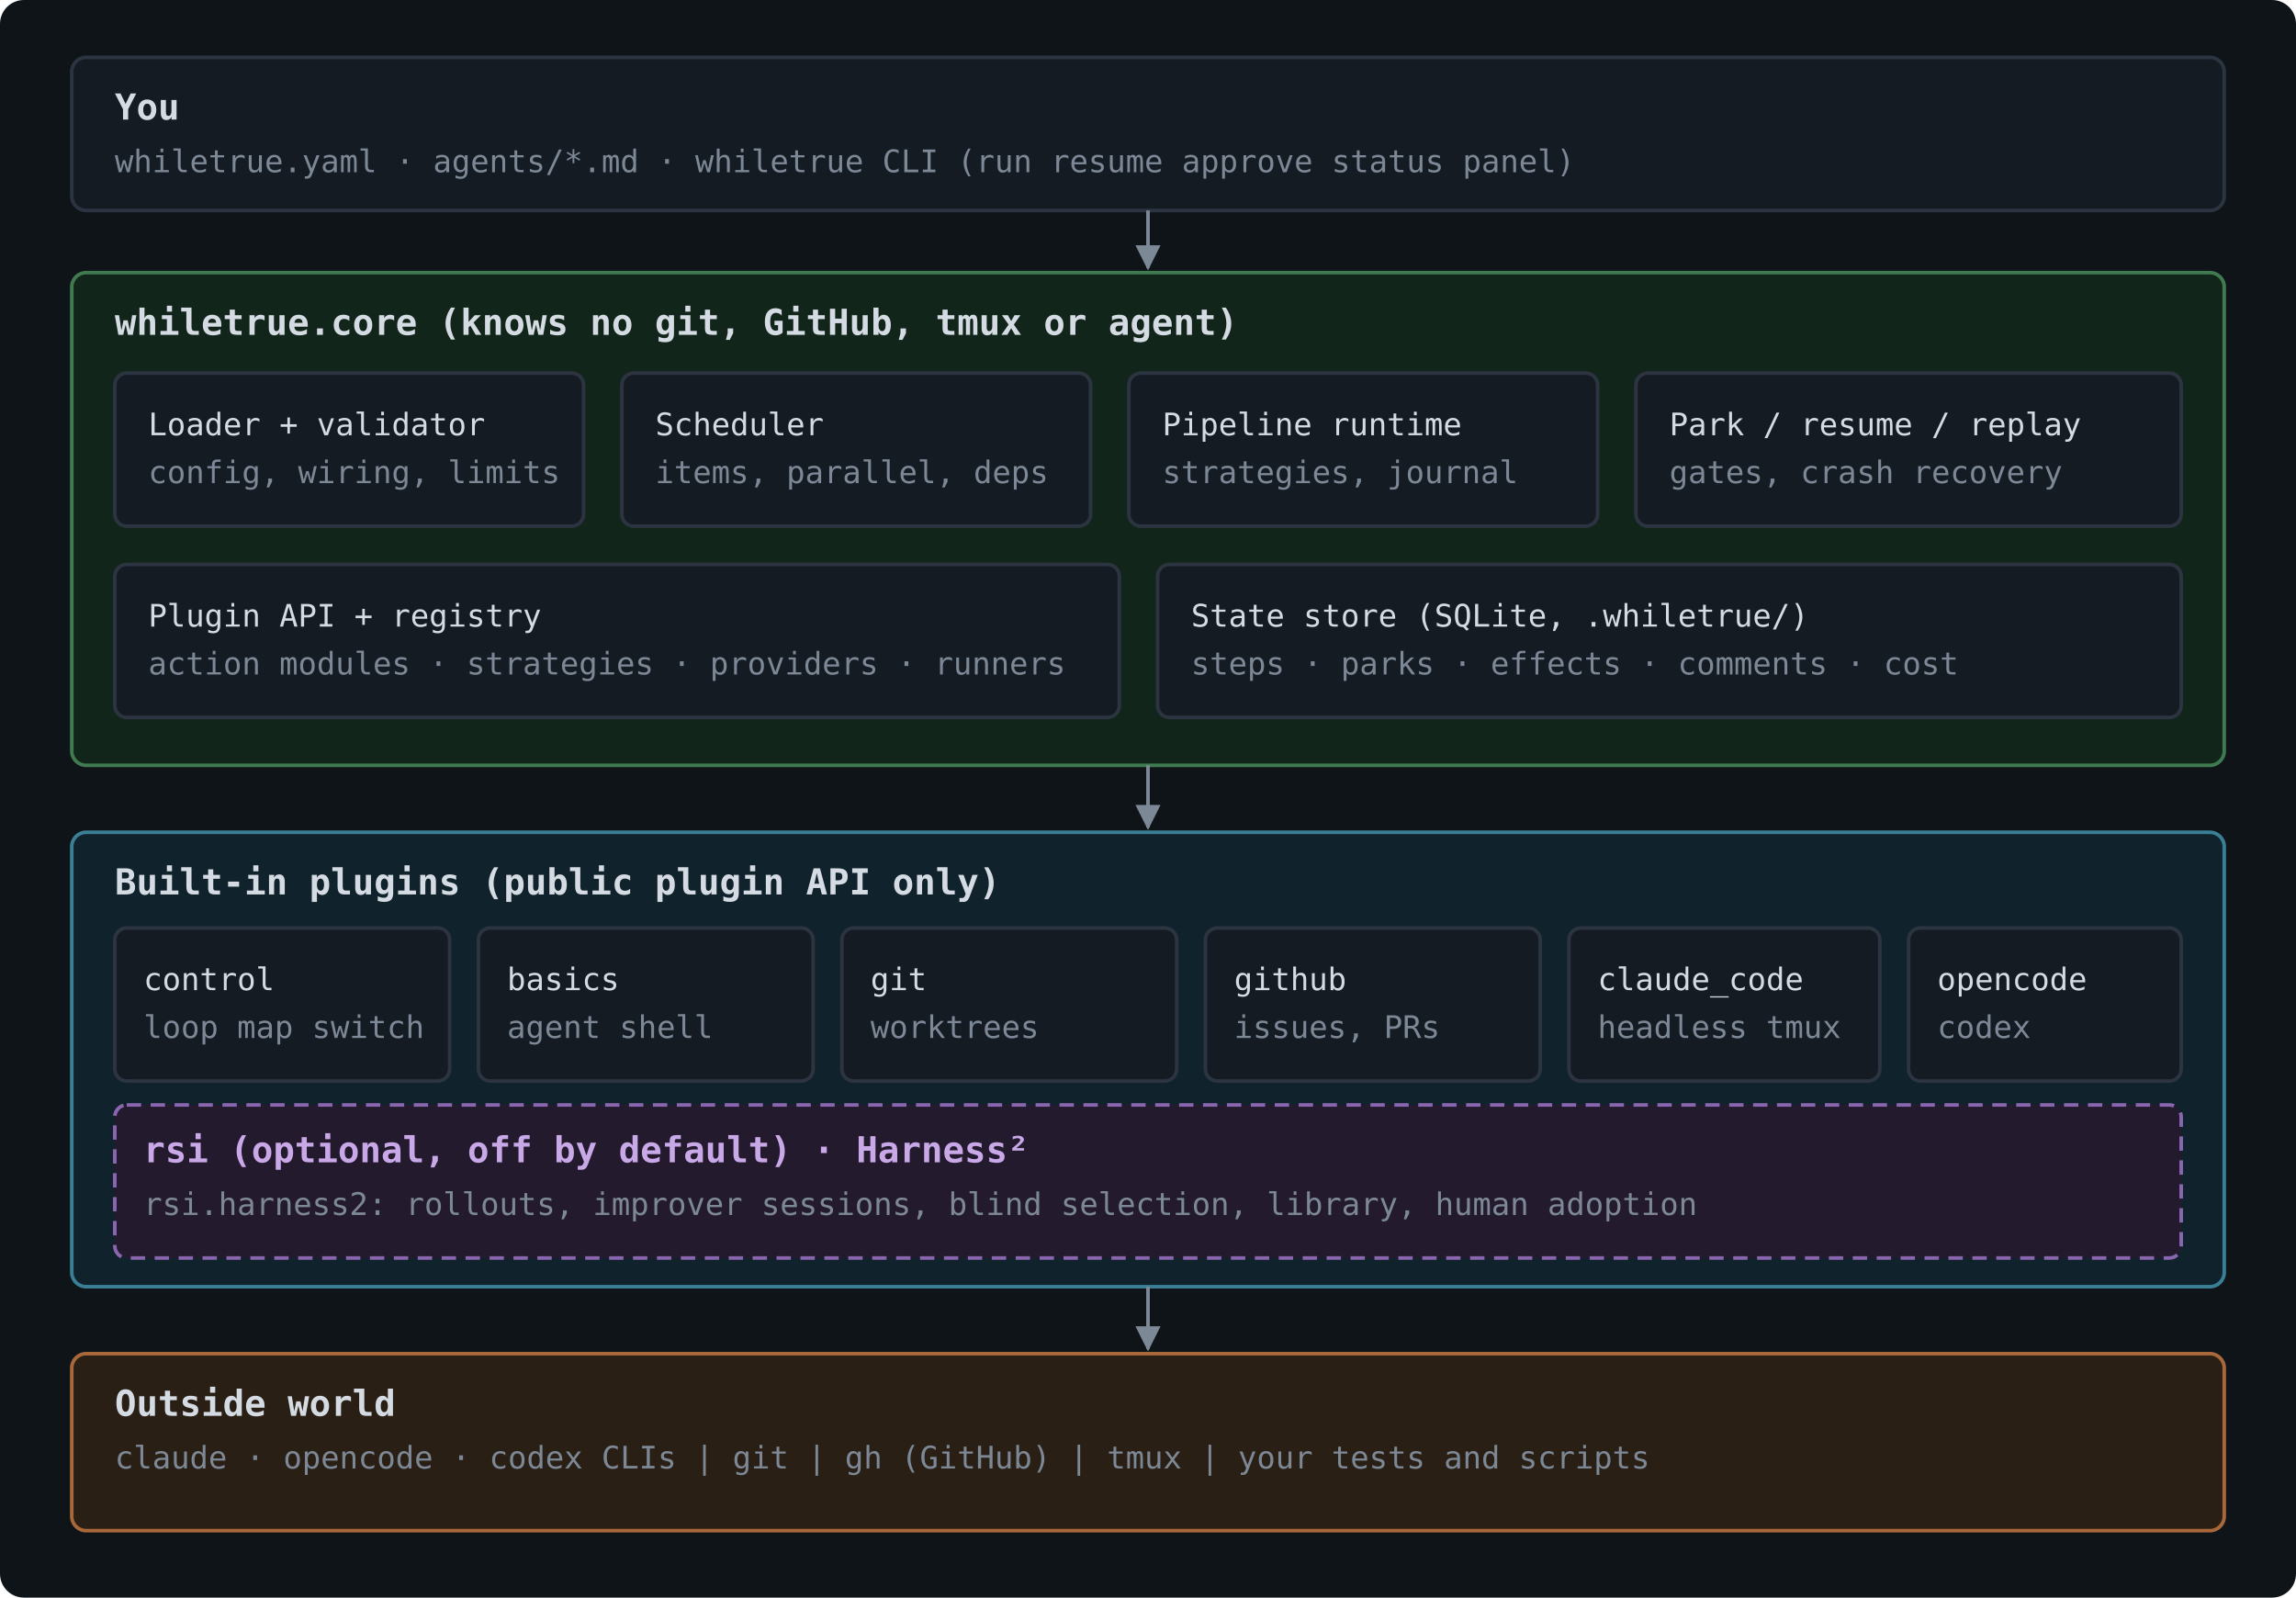
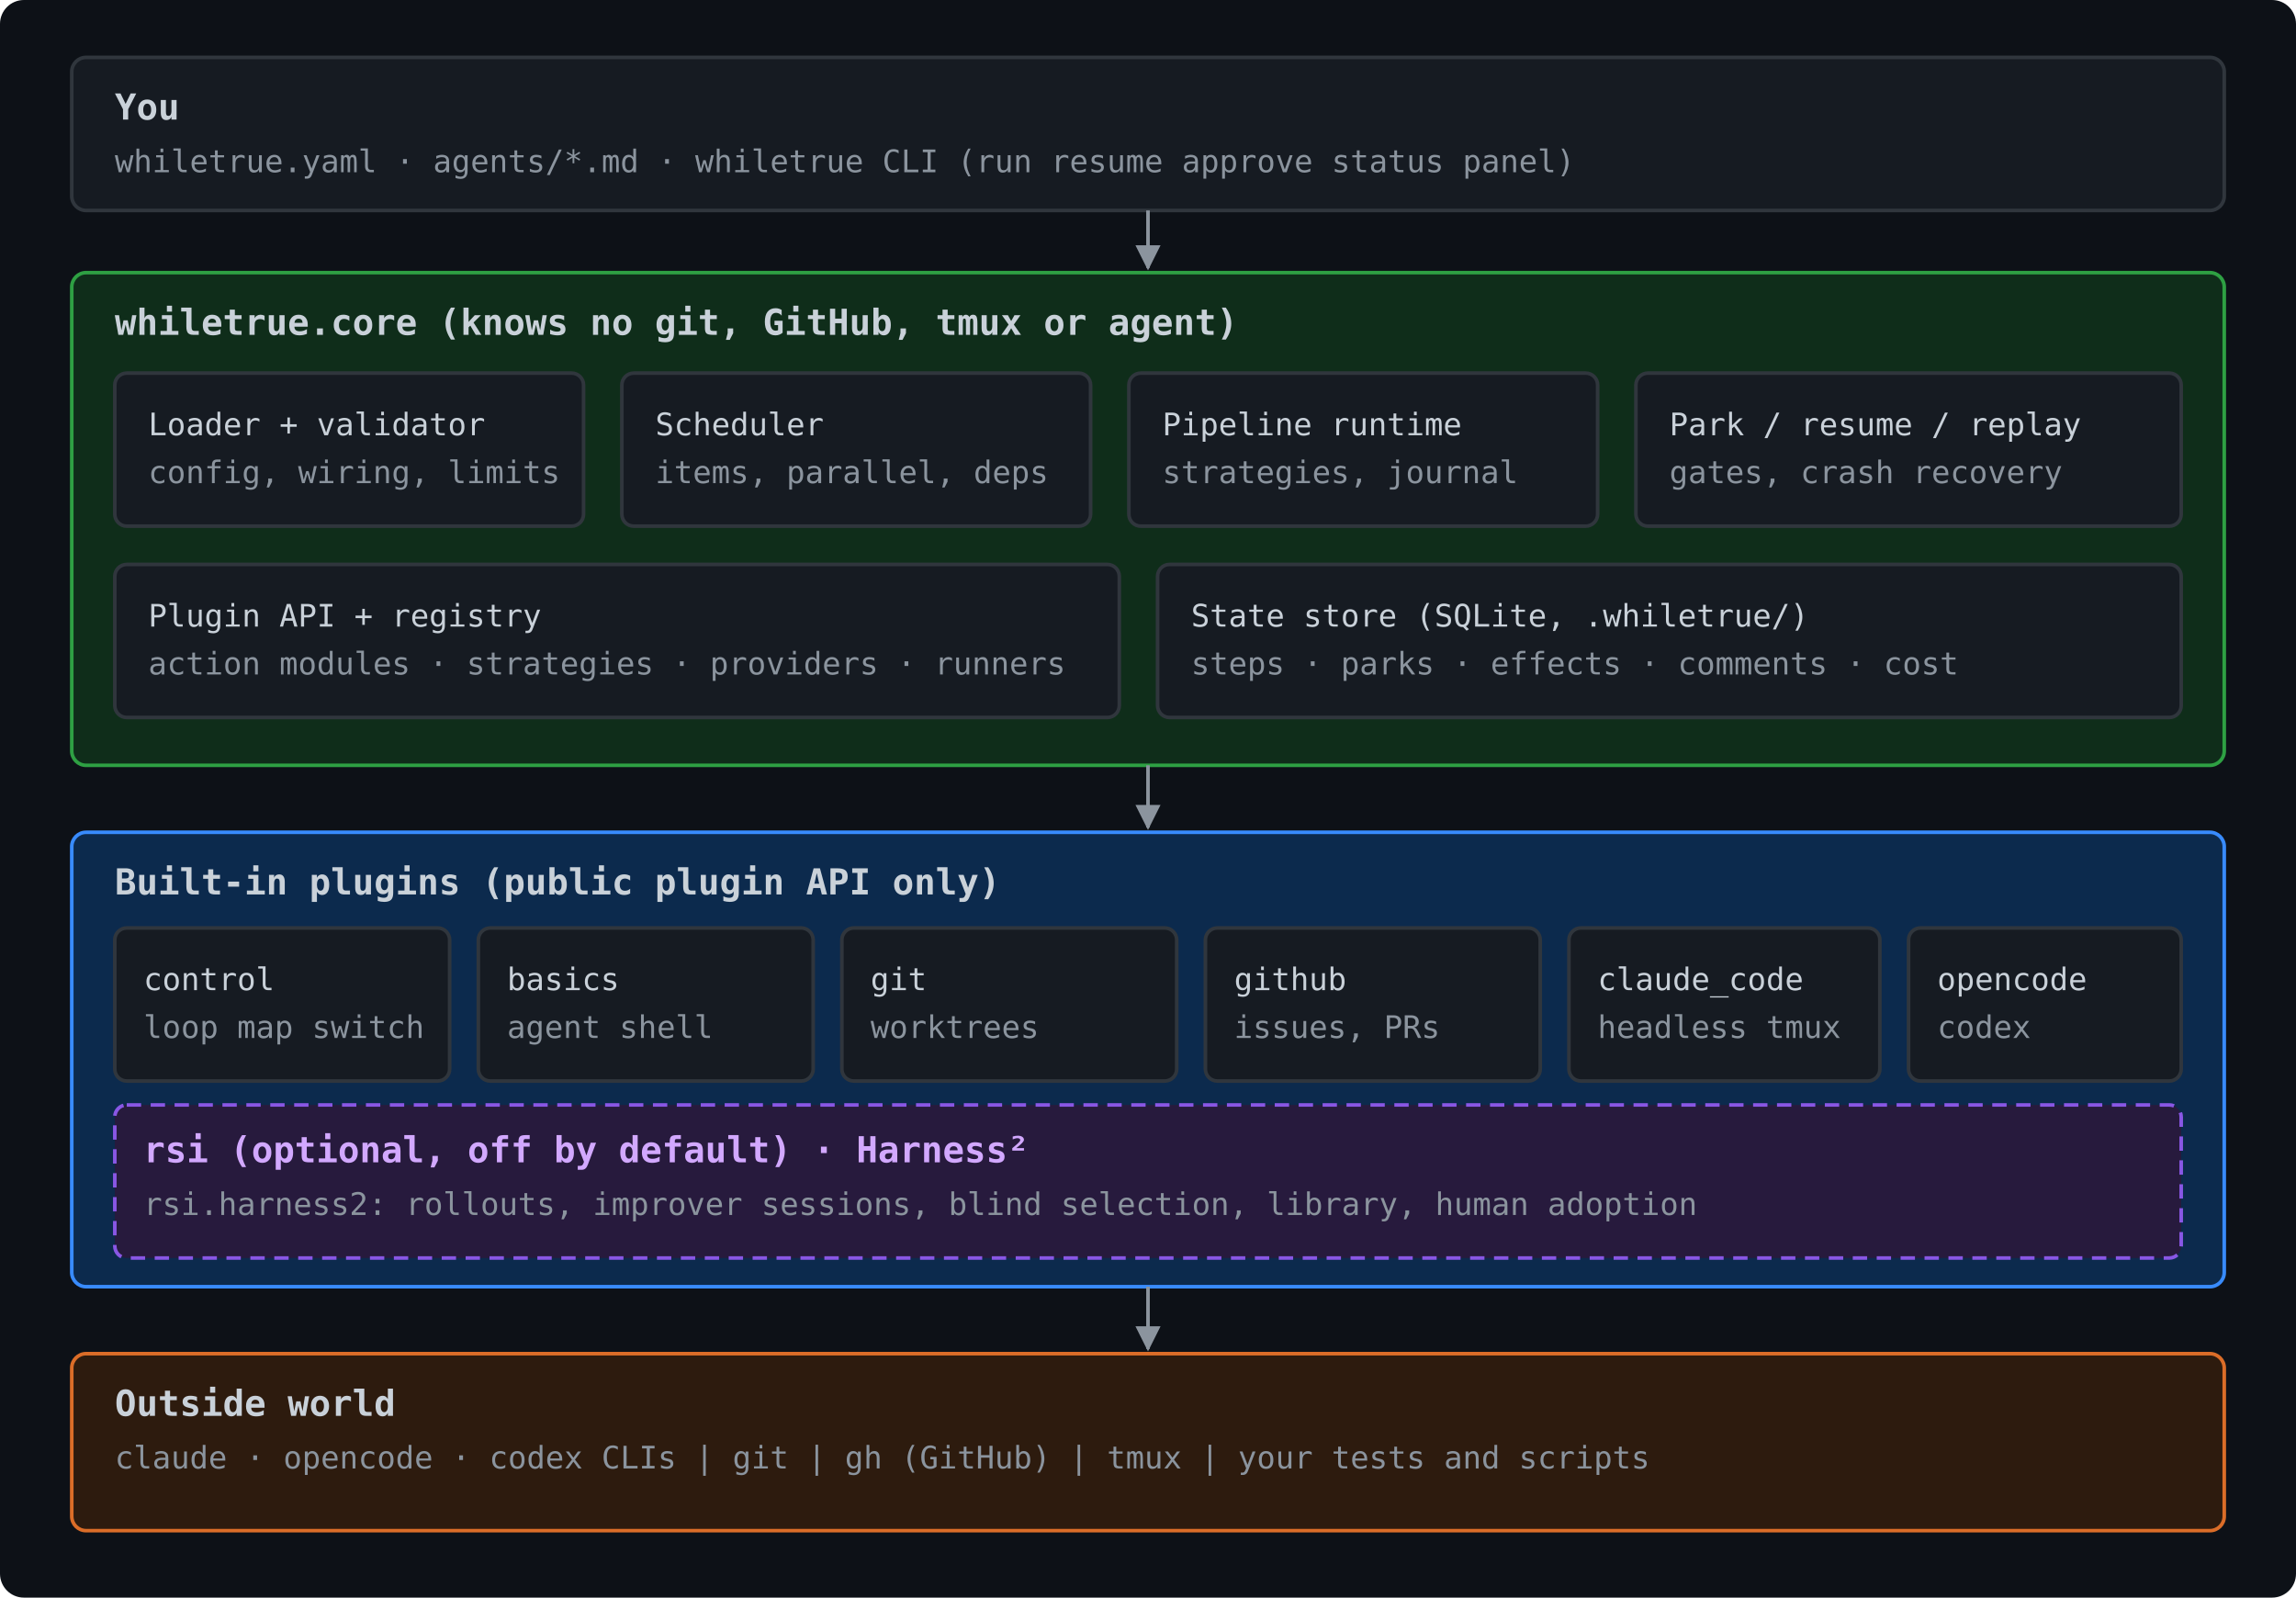
<svg xmlns="http://www.w3.org/2000/svg" viewBox="0 0 960 668" width="960" height="668" role="img" aria-label="whiletrue architecture: CLI and whiletrue.yaml feed the core engine, which uses plugins to drive agent CLIs, git, GitHub and tmux, with state in SQLite">
  <style>
-     text{font:13px ui-monospace,SFMono-Regular,Menlo,Consolas,'DejaVu Sans Mono',monospace;fill:#d5dbe3}
-     .t{font-size:15px;font-weight:700}.d{fill:#7d8896}.b{fill:#151b23;stroke:#2b3440;stroke-width:1.5}
-     .g{fill:#12251a;stroke:#3f7a50;stroke-width:1.5}.c{fill:#10222b;stroke:#3a7f96;stroke-width:1.5}.o{fill:#2a1f14;stroke:#a8683a;stroke-width:1.5}
-     .l{stroke:#7d8896;stroke-width:1.5;fill:none;marker-end:url(#a)}
+     text{font:13px ui-monospace,SFMono-Regular,Menlo,Consolas,'DejaVu Sans Mono',monospace;fill:#c9d1d9}
+     .t{font-size:15px;font-weight:700}.d{fill:#8b949e}.b{fill:#161b22;stroke:#30363d;stroke-width:1.5}
+     .g{fill:#0f2d1a;stroke:#2ea043;stroke-width:1.5}.c{fill:#0c2a4d;stroke:#388bfd;stroke-width:1.5}.o{fill:#2d1b0e;stroke:#db6d28;stroke-width:1.5}
+     .l{stroke:#8b949e;stroke-width:1.5;fill:none;marker-end:url(#a)}
  </style>
  <defs>
    <marker id="a" viewBox="0 0 10 10" refX="9" refY="5" markerWidth="7" markerHeight="7" orient="auto">
-       <path d="M0 0L10 5L0 10z" fill="#7d8896" />
+       <path d="M0 0L10 5L0 10z" fill="#8b949e" />
    </marker>
  </defs>
-   <rect width="960" height="668" rx="10" fill="#0f1419" />
+   <rect width="960" height="668" rx="10" fill="#0d1117" />
  <rect class="b" x="30" y="24" width="900" height="64" rx="6" />
  <text class="t" x="48" y="50">You</text>
  <text class="d" x="48" y="72">whiletrue.yaml · agents/*.md · whiletrue CLI (run resume approve status panel)</text>
  <path class="l" d="M480 88V112" />
  <rect class="g" x="30" y="114" width="900" height="206" rx="6" />
  <text class="t" x="48" y="140">whiletrue.core  (knows no git, GitHub, tmux or agent)</text>
  <rect class="b" x="48" y="156" width="196" height="64" rx="5" />
  <text x="62" y="182">Loader + validator</text>
  <text class="d" x="62" y="202">config, wiring, limits</text>
  <rect class="b" x="260" y="156" width="196" height="64" rx="5" />
  <text x="274" y="182">Scheduler</text>
  <text class="d" x="274" y="202">items, parallel, deps</text>
  <rect class="b" x="472" y="156" width="196" height="64" rx="5" />
  <text x="486" y="182">Pipeline runtime</text>
  <text class="d" x="486" y="202">strategies, journal</text>
  <rect class="b" x="684" y="156" width="228" height="64" rx="5" />
  <text x="698" y="182">Park / resume / replay</text>
  <text class="d" x="698" y="202">gates, crash recovery</text>
  <rect class="b" x="48" y="236" width="420" height="64" rx="5" />
  <text x="62" y="262">Plugin API + registry</text>
  <text class="d" x="62" y="282">action modules · strategies · providers · runners</text>
  <rect class="b" x="484" y="236" width="428" height="64" rx="5" />
  <text x="498" y="262">State store (SQLite, .whiletrue/)</text>
  <text class="d" x="498" y="282">steps · parks · effects · comments · cost</text>
  <path class="l" d="M480 320V346" />
  <rect class="c" x="30" y="348" width="900" height="190" rx="6" />
  <text class="t" x="48" y="374">Built-in plugins  (public plugin API only)</text>
  <rect class="b" x="48" y="388" width="140" height="64" rx="5" />
  <text x="60" y="414">control</text>
  <text class="d" x="60" y="434">loop map switch</text>
  <rect class="b" x="200" y="388" width="140" height="64" rx="5" />
  <text x="212" y="414">basics</text>
  <text class="d" x="212" y="434">agent shell</text>
  <rect class="b" x="352" y="388" width="140" height="64" rx="5" />
  <text x="364" y="414">git</text>
  <text class="d" x="364" y="434">worktrees</text>
  <rect class="b" x="504" y="388" width="140" height="64" rx="5" />
  <text x="516" y="414">github</text>
  <text class="d" x="516" y="434">issues, PRs</text>
  <rect class="b" x="656" y="388" width="130" height="64" rx="5" />
  <text x="668" y="414">claude_code</text>
  <text class="d" x="668" y="434">headless tmux</text>
  <rect class="b" x="798" y="388" width="114" height="64" rx="5" />
  <text x="810" y="414">opencode</text>
  <text class="d" x="810" y="434">codex</text>
-   <rect x="48" y="462" width="864" height="64" rx="5" fill="#241a2e" stroke="#8b66b0" stroke-width="1.5" stroke-dasharray="6 4" />
-   <text class="t" x="60" y="486" style="fill:#c9a8e8">rsi (optional, off by default) · Harness²</text>
+   <rect x="48" y="462" width="864" height="64" rx="5" fill="#271a3d" stroke="#8957e5" stroke-width="1.5" stroke-dasharray="6 4" />
+   <text class="t" x="60" y="486" style="fill:#d2a8ff">rsi (optional, off by default) · Harness²</text>
  <text class="d" x="60" y="508">rsi.harness2: rollouts, improver sessions, blind selection, library, human adoption</text>
  <path class="l" d="M480 538V564" />
  <rect class="o" x="30" y="566" width="900" height="74" rx="6" />
  <text class="t" x="48" y="592">Outside world</text>
  <text class="d" x="48" y="614">claude · opencode · codex CLIs   |   git   |   gh (GitHub)   |   tmux   |   your tests and scripts</text>
</svg>
